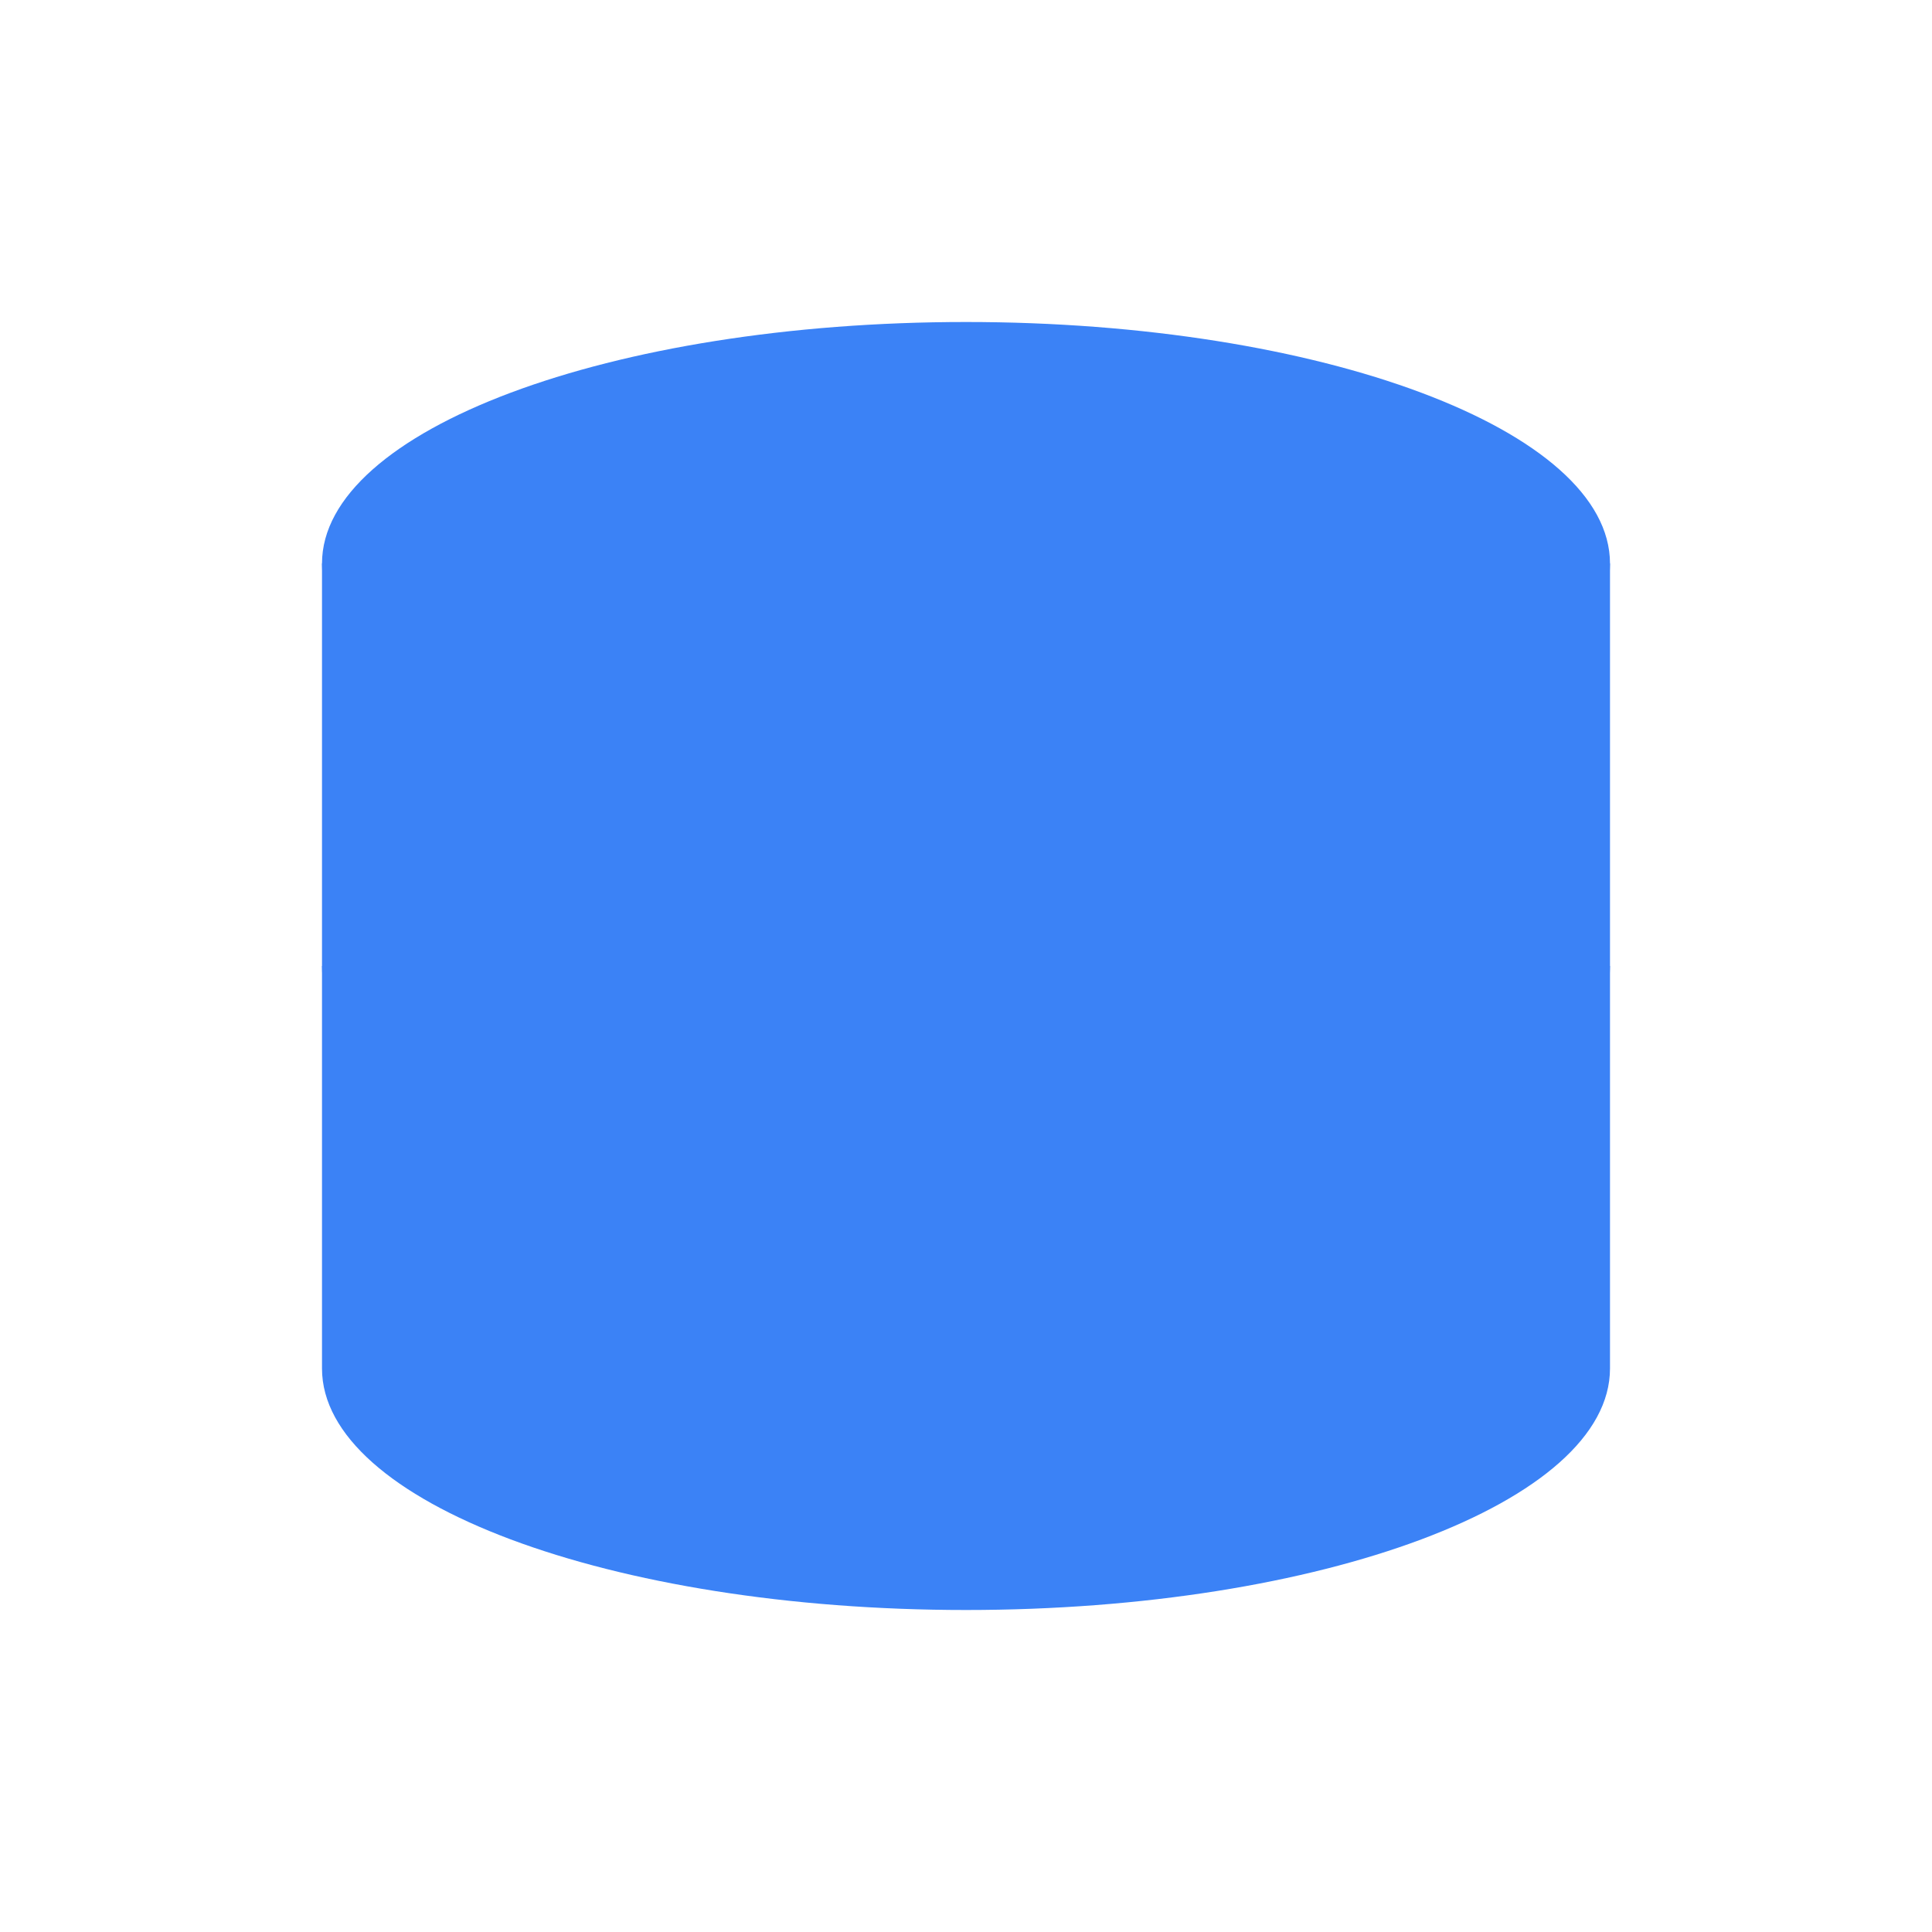
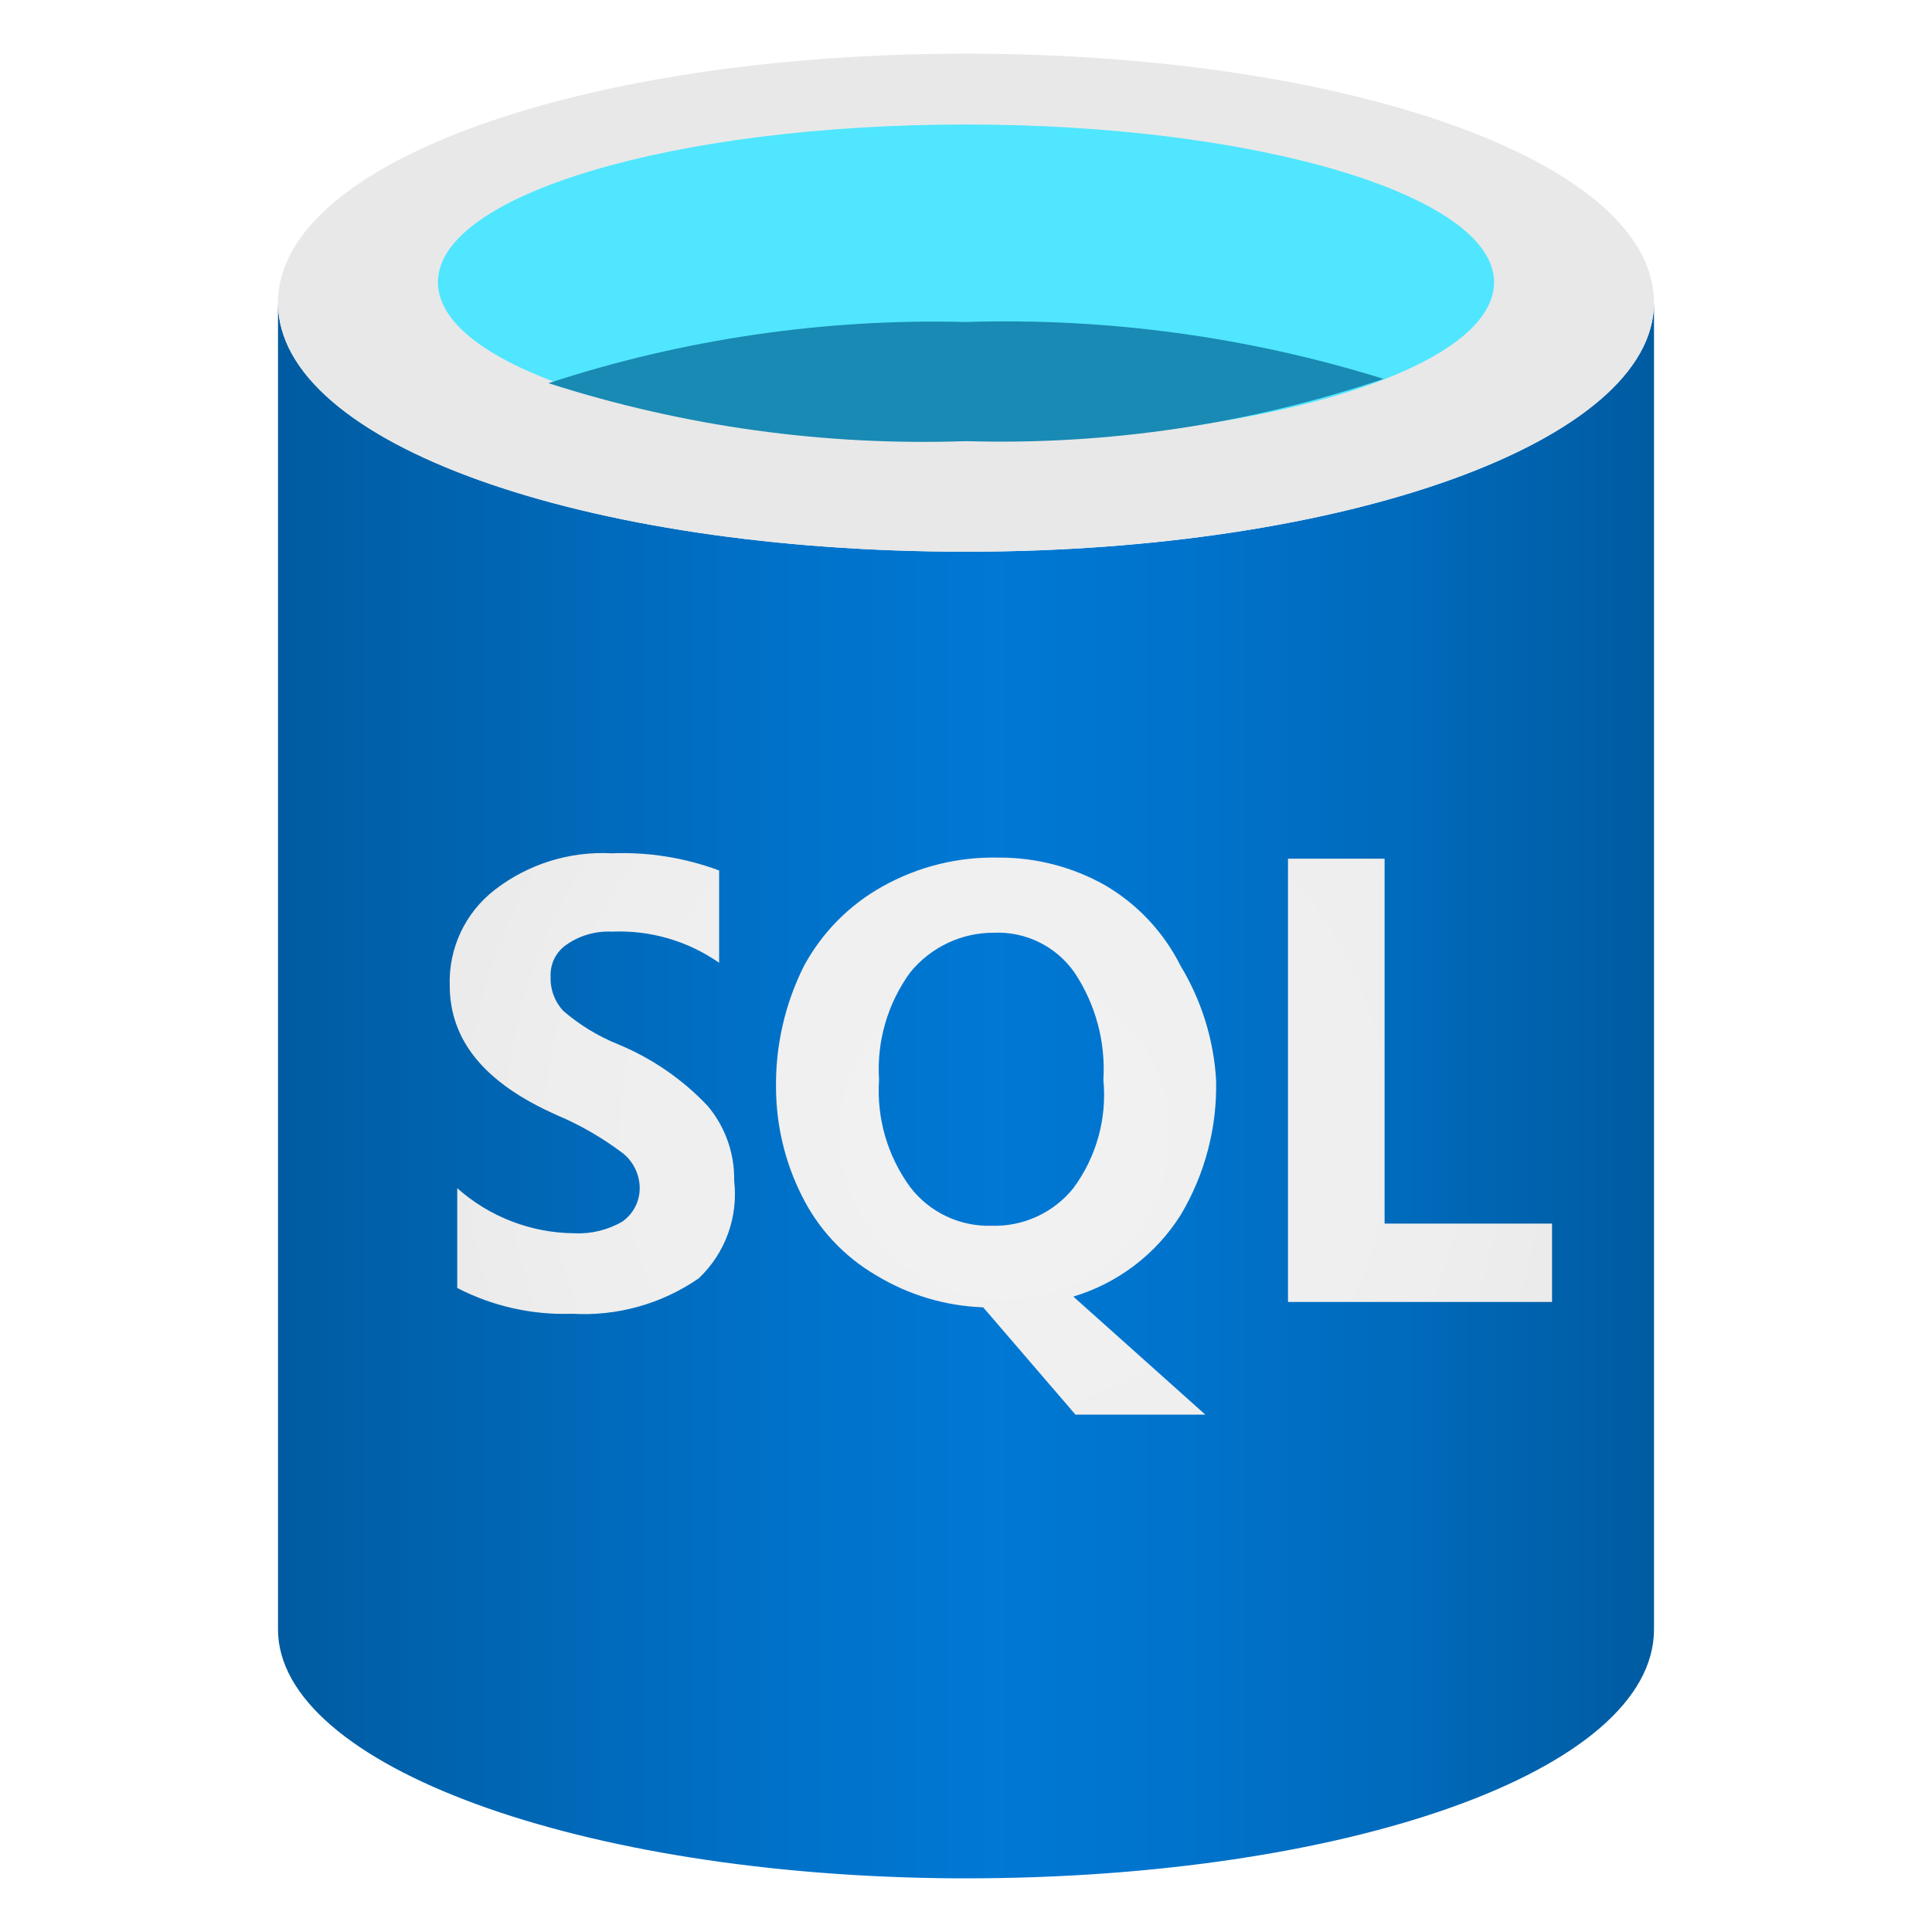
- <svg xmlns="http://www.w3.org/2000/svg" viewBox="0 0 24 24" fill="none" aria-label="SQL Database">
-   <g fill="#3B82F6" fill-rule="evenodd">
-     <ellipse cx="12" cy="7" rx="8" ry="3" />
-     <path d="M4 7v10c0 1.66 3.58 3 8 3s8-1.34 8-3V7" />
-     <path d="M4 12c0 1.66 3.58 3 8 3s8-1.34 8-3" />
-   </g>
+ <svg xmlns="http://www.w3.org/2000/svg" id="a96792b7-ce28-4ca3-9767-4e065ef4820f" width="18" height="18" viewBox="0 0 18 18">
+   <defs>
+     <linearGradient id="ef16bf9d-a8b6-4181-b6cd-66fc5203f956" x1="2.59" y1="10.16" x2="15.41" y2="10.16" gradientUnits="userSpaceOnUse">
+       <stop offset="0" stop-color="#005ba1" />
+       <stop offset="0.07" stop-color="#0060a9" />
+       <stop offset="0.36" stop-color="#0071c8" />
+       <stop offset="0.52" stop-color="#0078d4" />
+       <stop offset="0.64" stop-color="#0074cd" />
+       <stop offset="0.82" stop-color="#006abb" />
+       <stop offset="1" stop-color="#005ba1" />
+     </linearGradient>
+     <radialGradient id="bf3846c3-4d74-4743-ab9a-f334c248bd92" cx="9.36" cy="10.57" r="7.07" gradientUnits="userSpaceOnUse">
+       <stop offset="0" stop-color="#f2f2f2" />
+       <stop offset="0.58" stop-color="#eee" />
+       <stop offset="1" stop-color="#e6e6e6" />
+     </radialGradient>
+   </defs>
+   <path d="M9,5.14c-3.54,0-6.41-1-6.41-2.32V15.18c0,1.27,2.82,2.3,6.32,2.32H9c3.54,0,6.41-1,6.41-2.32V2.82C15.41,4.11,12.54,5.14,9,5.14Z" fill="url(#ef16bf9d-a8b6-4181-b6cd-66fc5203f956)" />
+   <path d="M15.41,2.82c0,1.29-2.87,2.32-6.41,2.32s-6.41-1-6.41-2.32S5.46.5,9,.5s6.41,1,6.41,2.32" fill="#e8e8e8" />
+   <path d="M13.92,2.63c0,.82-2.21,1.48-4.92,1.48S4.08,3.45,4.08,2.63,6.29,1.16,9,1.16s4.92.66,4.92,1.47" fill="#50e6ff" />
+   <path d="M9,3a11.55,11.55,0,0,0-3.89.57A11.42,11.42,0,0,0,9,4.11a11.15,11.15,0,0,0,3.89-.58A11.84,11.84,0,0,0,9,3Z" fill="#198ab3" />
+   <path d="M12.9,11.4V8H12v4.13h2.46V11.4ZM5.76,9.73a1.83,1.83,0,0,1-.51-.31.44.44,0,0,1-.12-.32.34.34,0,0,1,.15-.3.68.68,0,0,1,.42-.12,1.62,1.62,0,0,1,1,.29V8.11a2.58,2.58,0,0,0-1-.16,1.64,1.64,0,0,0-1.09.34,1.08,1.08,0,0,0-.42.89c0,.51.32.91,1,1.21a2.88,2.88,0,0,1,.62.36.42.42,0,0,1,.15.32.38.38,0,0,1-.16.31.81.81,0,0,1-.45.11,1.66,1.66,0,0,1-1.09-.42V12a2.17,2.17,0,0,0,1.07.24,1.88,1.88,0,0,0,1.18-.33A1.08,1.08,0,0,0,6.84,11a1.05,1.05,0,0,0-.25-.7A2.42,2.42,0,0,0,5.76,9.73ZM11,11.32a2.34,2.34,0,0,0,.33-1.26A2.32,2.32,0,0,0,11,9a1.81,1.81,0,0,0-.7-.75,2,2,0,0,0-1-.26,2.11,2.11,0,0,0-1.08.27A1.86,1.86,0,0,0,7.49,9a2.46,2.46,0,0,0-.26,1.14,2.26,2.26,0,0,0,.24,1,1.76,1.76,0,0,0,.69.74,2.06,2.06,0,0,0,1,.3l.86,1h1.21L10,12.08A1.79,1.79,0,0,0,11,11.32ZM10,11.07a.94.94,0,0,1-.76.35.92.92,0,0,1-.76-.36,1.52,1.52,0,0,1-.29-1,1.53,1.53,0,0,1,.29-1,1,1,0,0,1,.78-.37.87.87,0,0,1,.75.37,1.62,1.62,0,0,1,.27,1A1.46,1.46,0,0,1,10,11.07Z" fill="url(#bf3846c3-4d74-4743-ab9a-f334c248bd92)" />
</svg>
